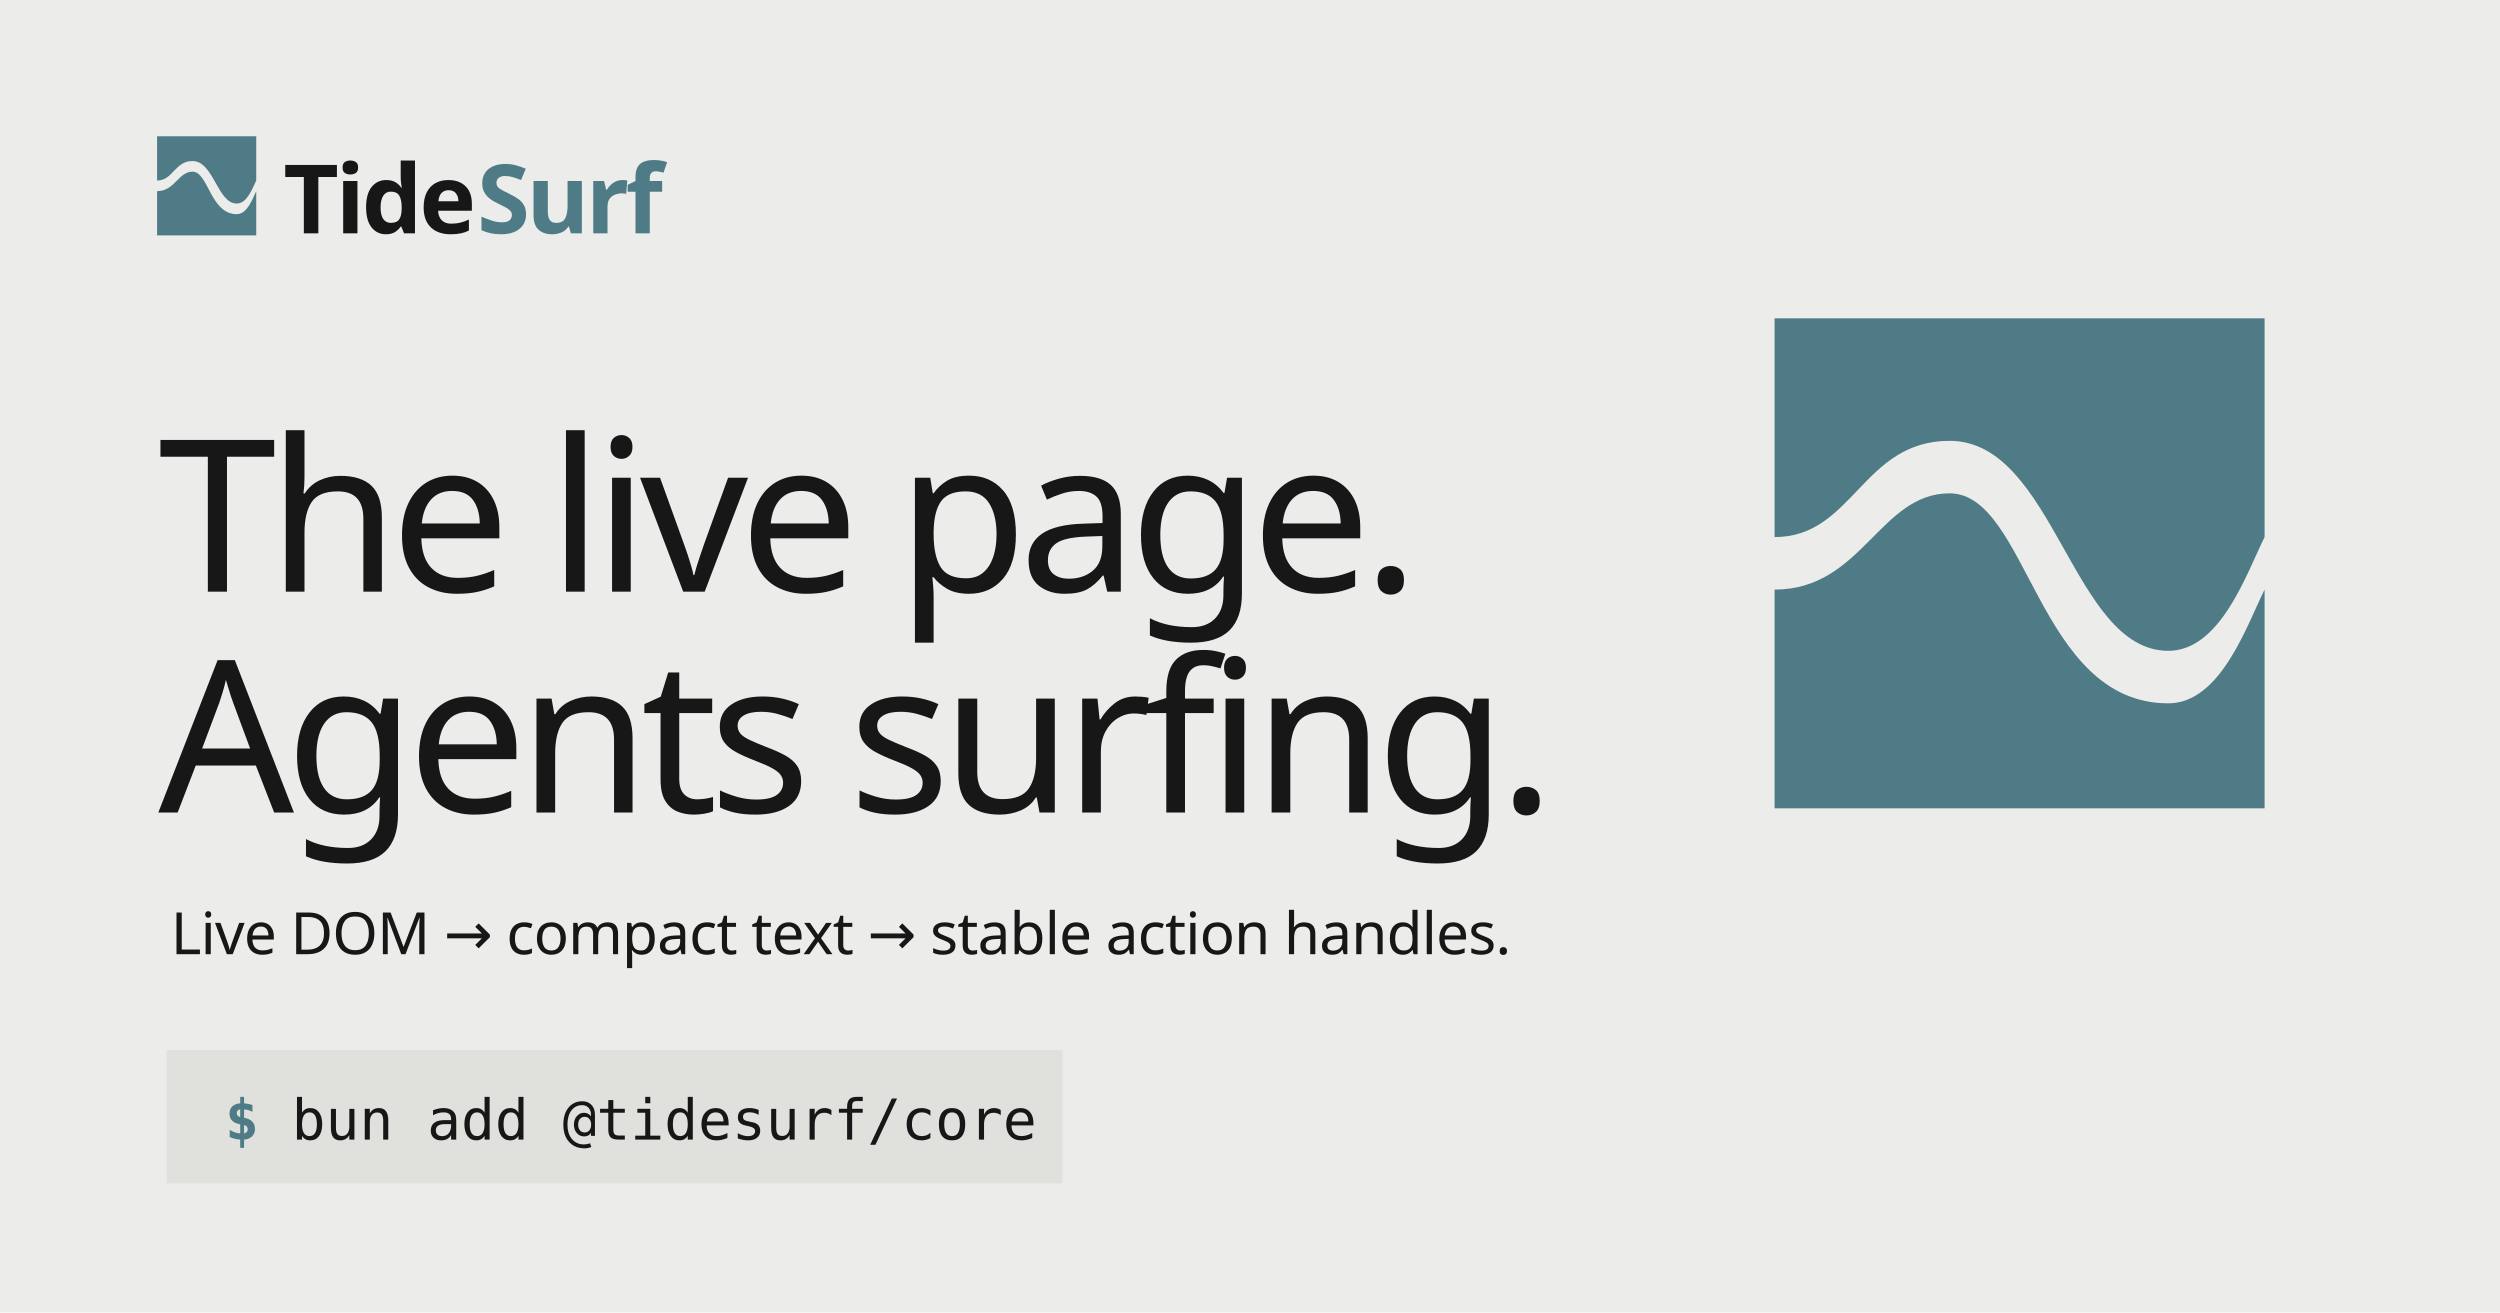
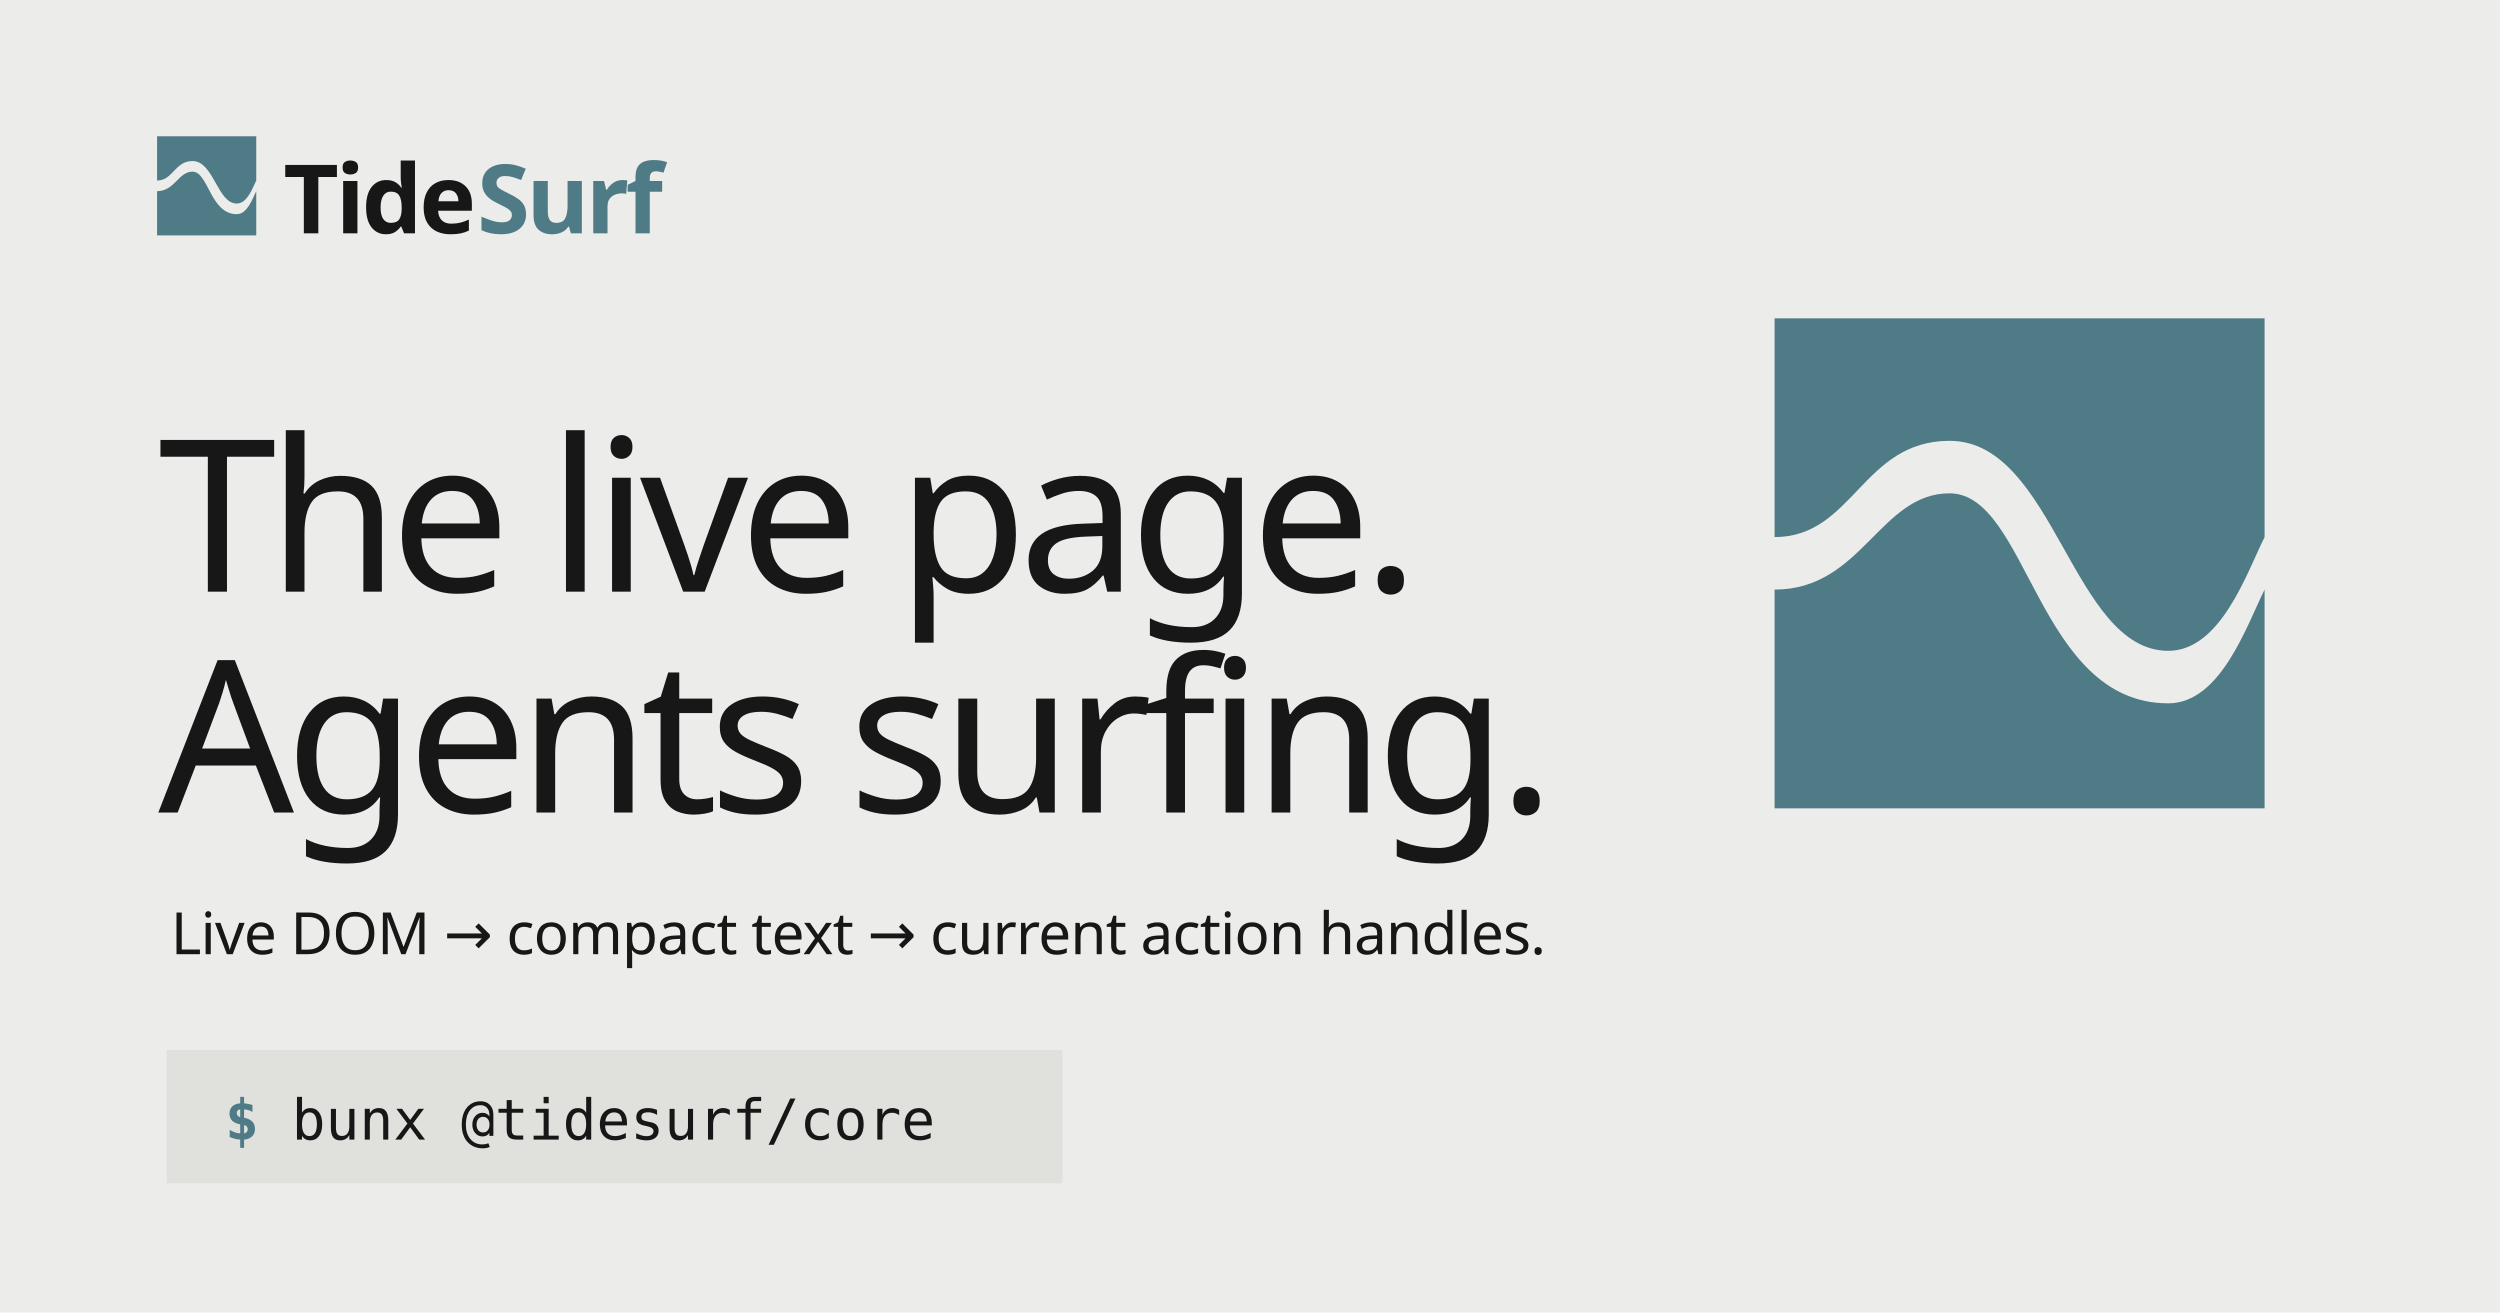
<svg xmlns="http://www.w3.org/2000/svg" width="1200" height="630" viewBox="0 0 1200 630" fill="none">
  <rect width="1200" height="630" fill="#ECEDEA" />
  <g font-family="'Zalando Sans','Gothic A1',system-ui,sans-serif" fill="#161716">
    <g transform="translate(72 62) scale(.85)">
      <path fill="#4F7B86" fill-rule="evenodd" d="M4 4H60V60H4ZM4 29C13 29 14 18 24 18C36 18 38 42 49 42C55 42 58 33 60 29V35C58 39 55 48 49 48C34 48 33 24 24 24C16 24 14 35 4 35Z" />
    </g>
    <text x="136" y="112" font-weight="600" font-size="46" letter-spacing="-1.5">Tide</text>
    <text x="229" y="112" fill="#4F7B86" font-weight="600" font-size="46" letter-spacing="-1.7">Surf</text>
    <text x="76" y="284" font-weight="500" font-size="102" letter-spacing="-4.2">The live page.</text>
    <text x="76" y="390" font-weight="500" font-size="102" letter-spacing="-4.2">Agents surfing.</text>
-     <text x="82" y="458" font-weight="400" font-size="28" letter-spacing="-0.35">Live DOM → compact text → stable action handles.</text>
+     <text x="82" y="458" font-weight="400" font-size="28" letter-spacing="-0.35">Live DOM → compact text → current action handles.</text>
  </g>
  <rect x="80" y="504" width="430" height="64" fill="#E0E1DD" />
  <text x="108" y="547" fill="#4F7B86" font-family="'IBM Plex Mono',ui-monospace,monospace" font-weight="600" font-size="27">$</text>
-   <text x="140" y="547" fill="#161716" font-family="'IBM Plex Mono',ui-monospace,monospace" font-size="27">bun add @tidesurf/core</text>
+   <text x="140" y="547" fill="#161716" font-family="'IBM Plex Mono',ui-monospace,monospace" font-size="27">bunx @tidesurf/core</text>
  <g transform="translate(835 136) scale(4.2)">
    <path fill="#4F7B86" fill-rule="evenodd" d="M4 4H60V60H4ZM4 29C13 29 14 18 24 18C36 18 38 42 49 42C55 42 58 33 60 29V35C58 39 55 48 49 48C34 48 33 24 24 24C16 24 14 35 4 35Z" />
  </g>
</svg>
